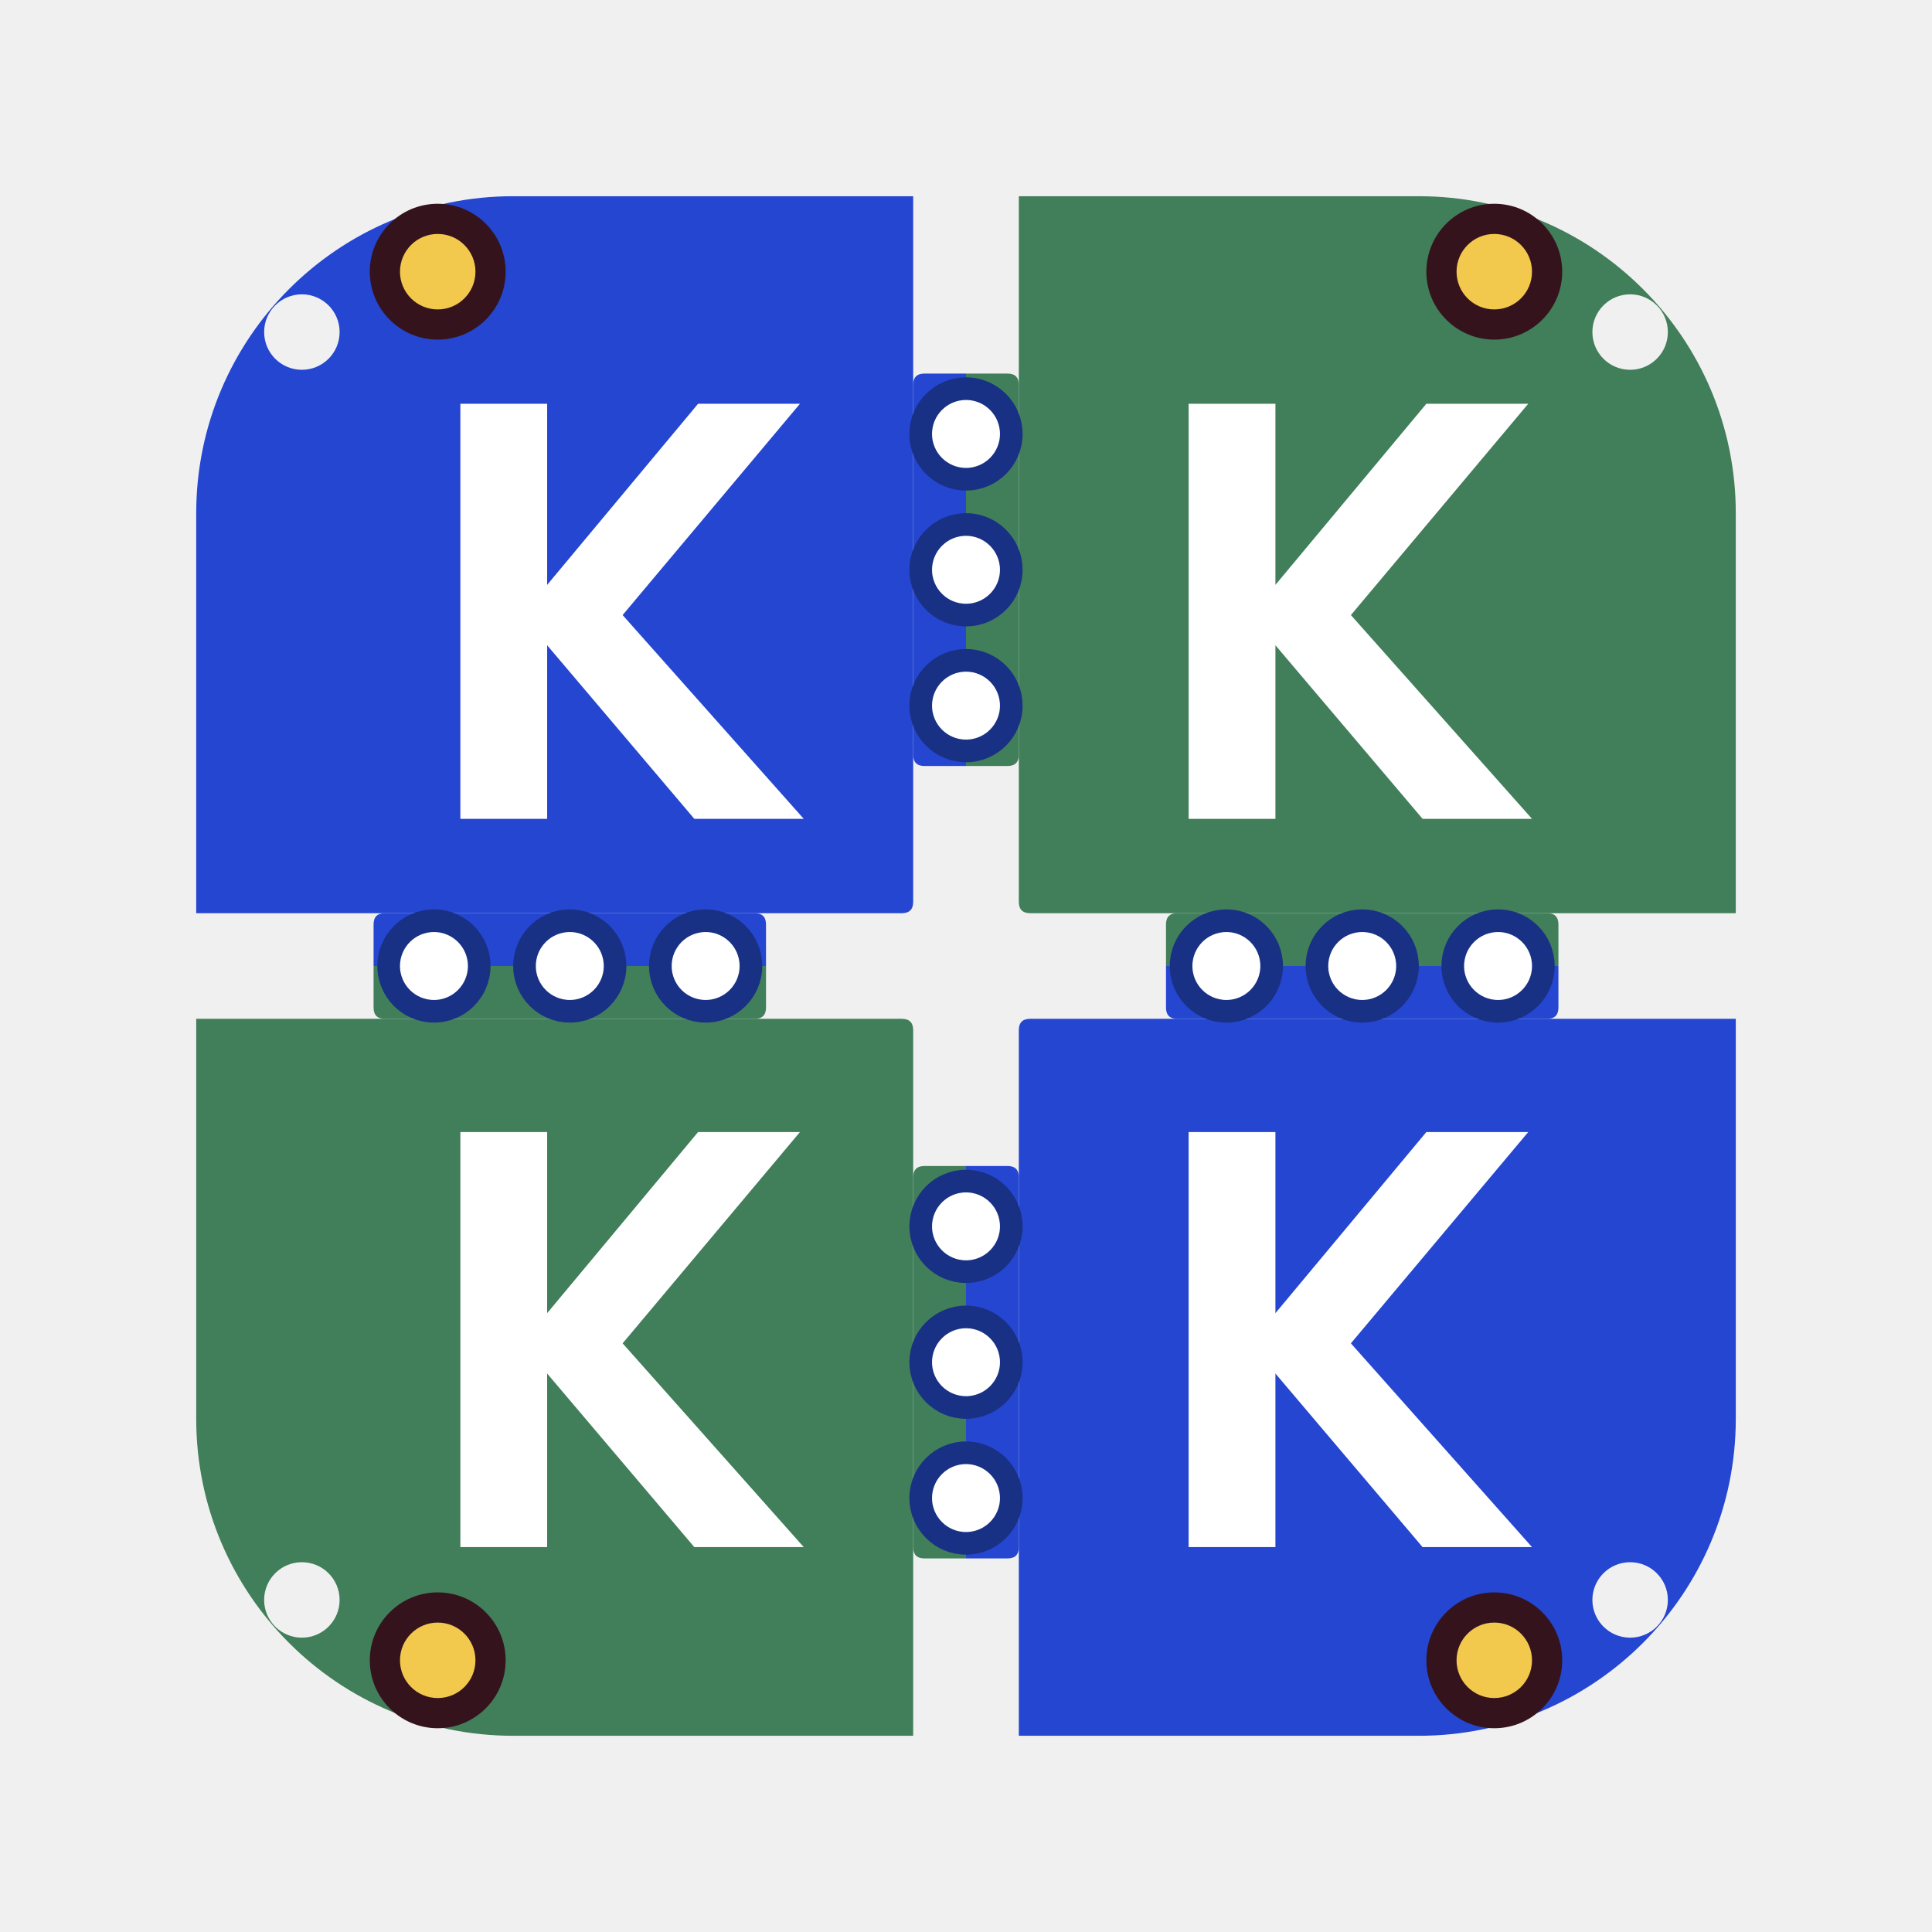
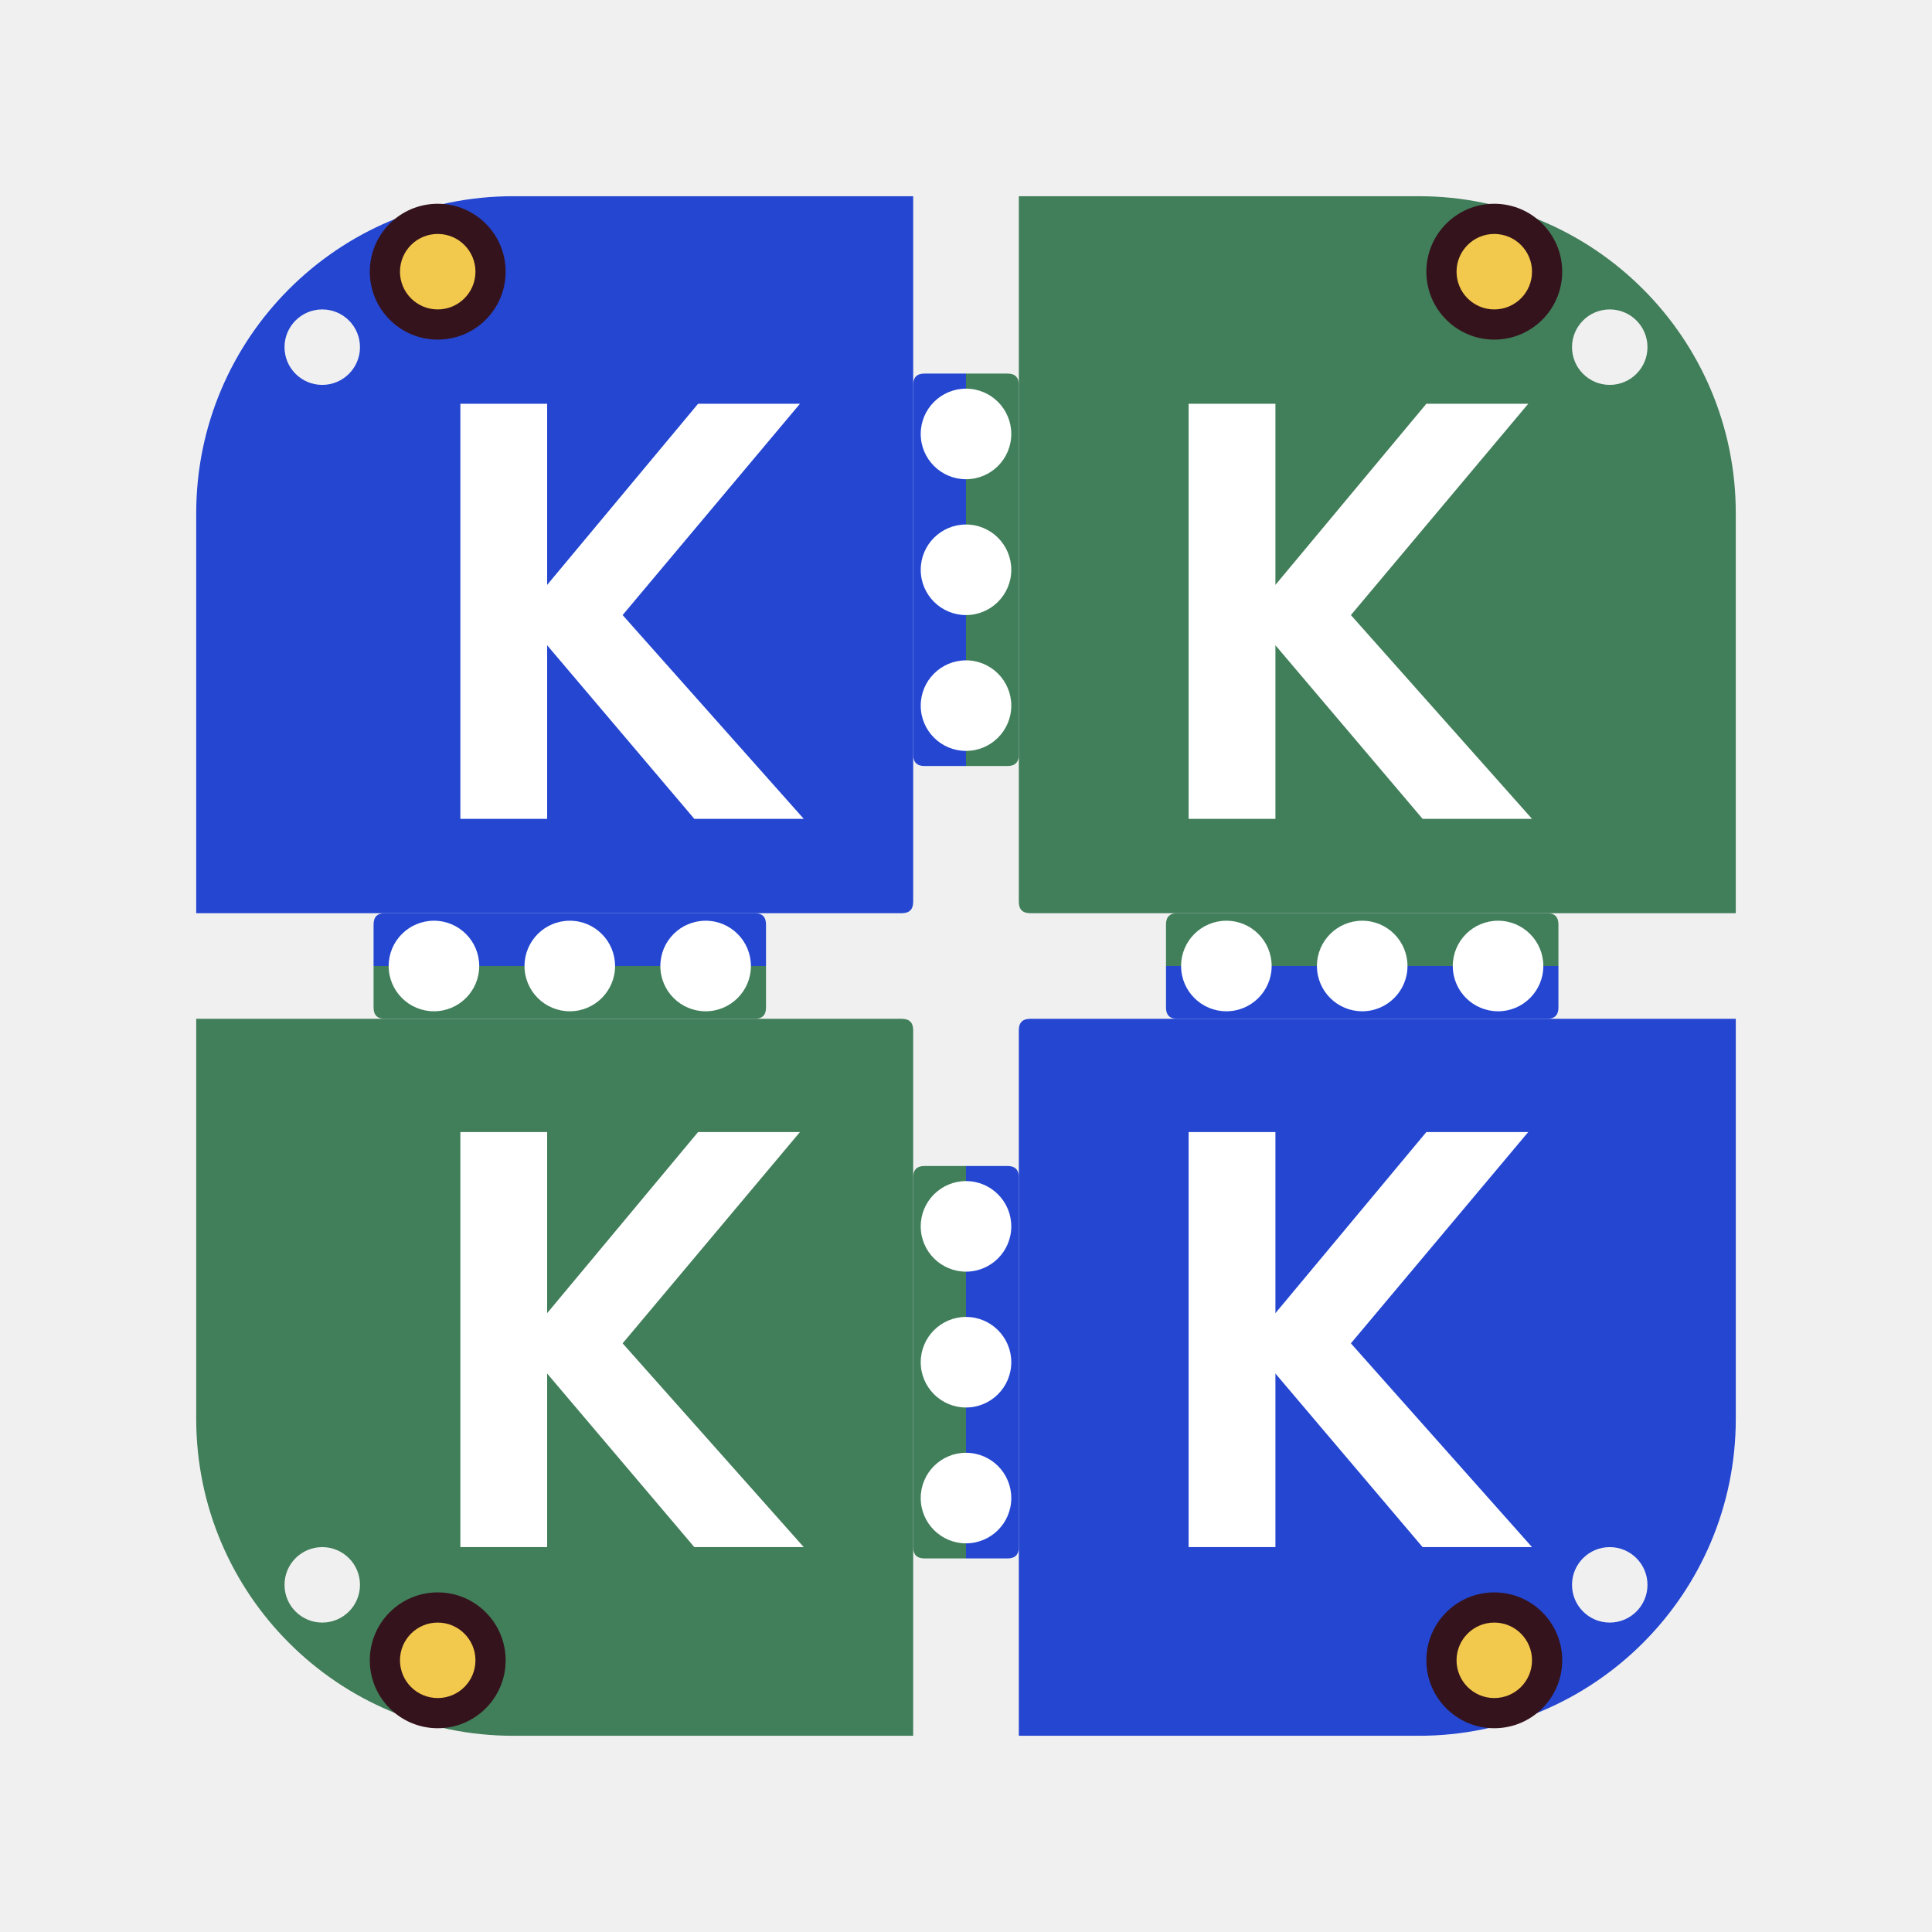
<svg xmlns="http://www.w3.org/2000/svg" xmlns:xlink="http://www.w3.org/1999/xlink" width="512" height="512" viewBox="0 0 512 512">
  <defs>
    <path id="k-mark" d="M122 107h23v48l40-48h27l-47 56 48 54h-29l-39-46v46h-23z" />
  </defs>
  <g>
    <g fill="#2446d1" fill-rule="evenodd">
-       <path d="M136 52H242V239Q242 242 239 242H52V136A84 84 0 0 1 136 52ZM70 88A10 10 0 1 0 90 88A10 10 0 1 0 70 88Z" />
-       <path d="M273 270H460V376A84 84 0 0 1 376 460H270V273Q270 270 273 270ZM422 424A10 10 0 1 0 442 424A10 10 0 1 0 422 424Z" />
+       <path d="M136 52H242V239Q242 242 239 242H52V136A84 84 0 0 1 136 52ZM75.4 92A10 10 0 1 0 95.4 92A10 10 0 1 0 75.4 92Z" />
+       <path d="M273 270H460V376A84 84 0 0 1 376 460H270V273Q270 270 273 270ZM416.6 420A10 10 0 1 0 436.6 420A10 10 0 1 0 416.6 420Z" />
      <path d="M245 99H256V203H245Q242 203 242 200V102Q242 99 245 99Z" />
      <path d="M256 309H267Q270 309 270 312V410Q270 413 267 413H256Z" />
      <path d="M102 242H200Q203 242 203 245V256H99V245Q99 242 102 242Z" />
      <path d="M309 256H413V267Q413 270 410 270H312Q309 270 309 267Z" />
    </g>
    <g fill="#417e5a" fill-rule="evenodd">
-       <path d="M270 52H376A84 84 0 0 1 460 136V242H273Q270 242 270 239ZM422 88A10 10 0 1 0 442 88A10 10 0 1 0 422 88Z" />
-       <path d="M52 270H239Q242 270 242 273V460H136A84 84 0 0 1 52 376ZM70 424A10 10 0 1 0 90 424A10 10 0 1 0 70 424Z" />
+       <path d="M270 52H376A84 84 0 0 1 460 136V242H273Q270 242 270 239ZM416.6 92A10 10 0 1 0 436.6 92A10 10 0 1 0 416.6 92Z" />
+       <path d="M52 270H239Q242 270 242 273V460H136A84 84 0 0 1 52 376ZM75.4 420A10 10 0 1 0 95.4 420A10 10 0 1 0 75.4 420Z" />
      <path d="M256 99H267Q270 99 270 102V200Q270 203 267 203H256Z" />
      <path d="M245 309H256V413H245Q242 413 242 410V312Q242 309 245 309Z" />
      <path d="M99 256H203V267Q203 270 200 270H102Q99 270 99 267Z" />
      <path d="M312 242H410Q413 242 413 245V256H309V245Q309 242 312 242Z" />
    </g>
    <g fill="#ffffff">
      <use href="#k-mark" xlink:href="#k-mark" />
      <use href="#k-mark" xlink:href="#k-mark" transform="translate(193 0)" />
      <use href="#k-mark" xlink:href="#k-mark" transform="translate(0 193)" />
      <use href="#k-mark" xlink:href="#k-mark" transform="translate(193 193)" />
    </g>
  </g>
  <g fill="#35131d">
    <circle cx="116" cy="72" r="18" />
    <circle cx="396" cy="72" r="18" />
    <circle cx="116" cy="440" r="18" />
    <circle cx="396" cy="440" r="18" />
  </g>
  <g fill="#f2c94c">
    <circle cx="116" cy="72" r="10" />
    <circle cx="396" cy="72" r="10" />
    <circle cx="116" cy="440" r="10" />
    <circle cx="396" cy="440" r="10" />
  </g>
-   <g fill="#ffffff" stroke="#183184" stroke-width="6">
+   <g fill="#ffffff">
    <g transform="translate(256 151)">
      <circle cx="0" cy="-36" r="12" />
      <circle cx="0" cy="0" r="12" />
      <circle cx="0" cy="36" r="12" />
    </g>
    <g transform="translate(256 361)">
      <circle cx="0" cy="-36" r="12" />
      <circle cx="0" cy="0" r="12" />
      <circle cx="0" cy="36" r="12" />
    </g>
    <g transform="translate(151 256)">
      <circle cx="-36" cy="0" r="12" />
      <circle cx="0" cy="0" r="12" />
      <circle cx="36" cy="0" r="12" />
    </g>
    <g transform="translate(361 256)">
      <circle cx="-36" cy="0" r="12" />
      <circle cx="0" cy="0" r="12" />
      <circle cx="36" cy="0" r="12" />
    </g>
  </g>
</svg>
